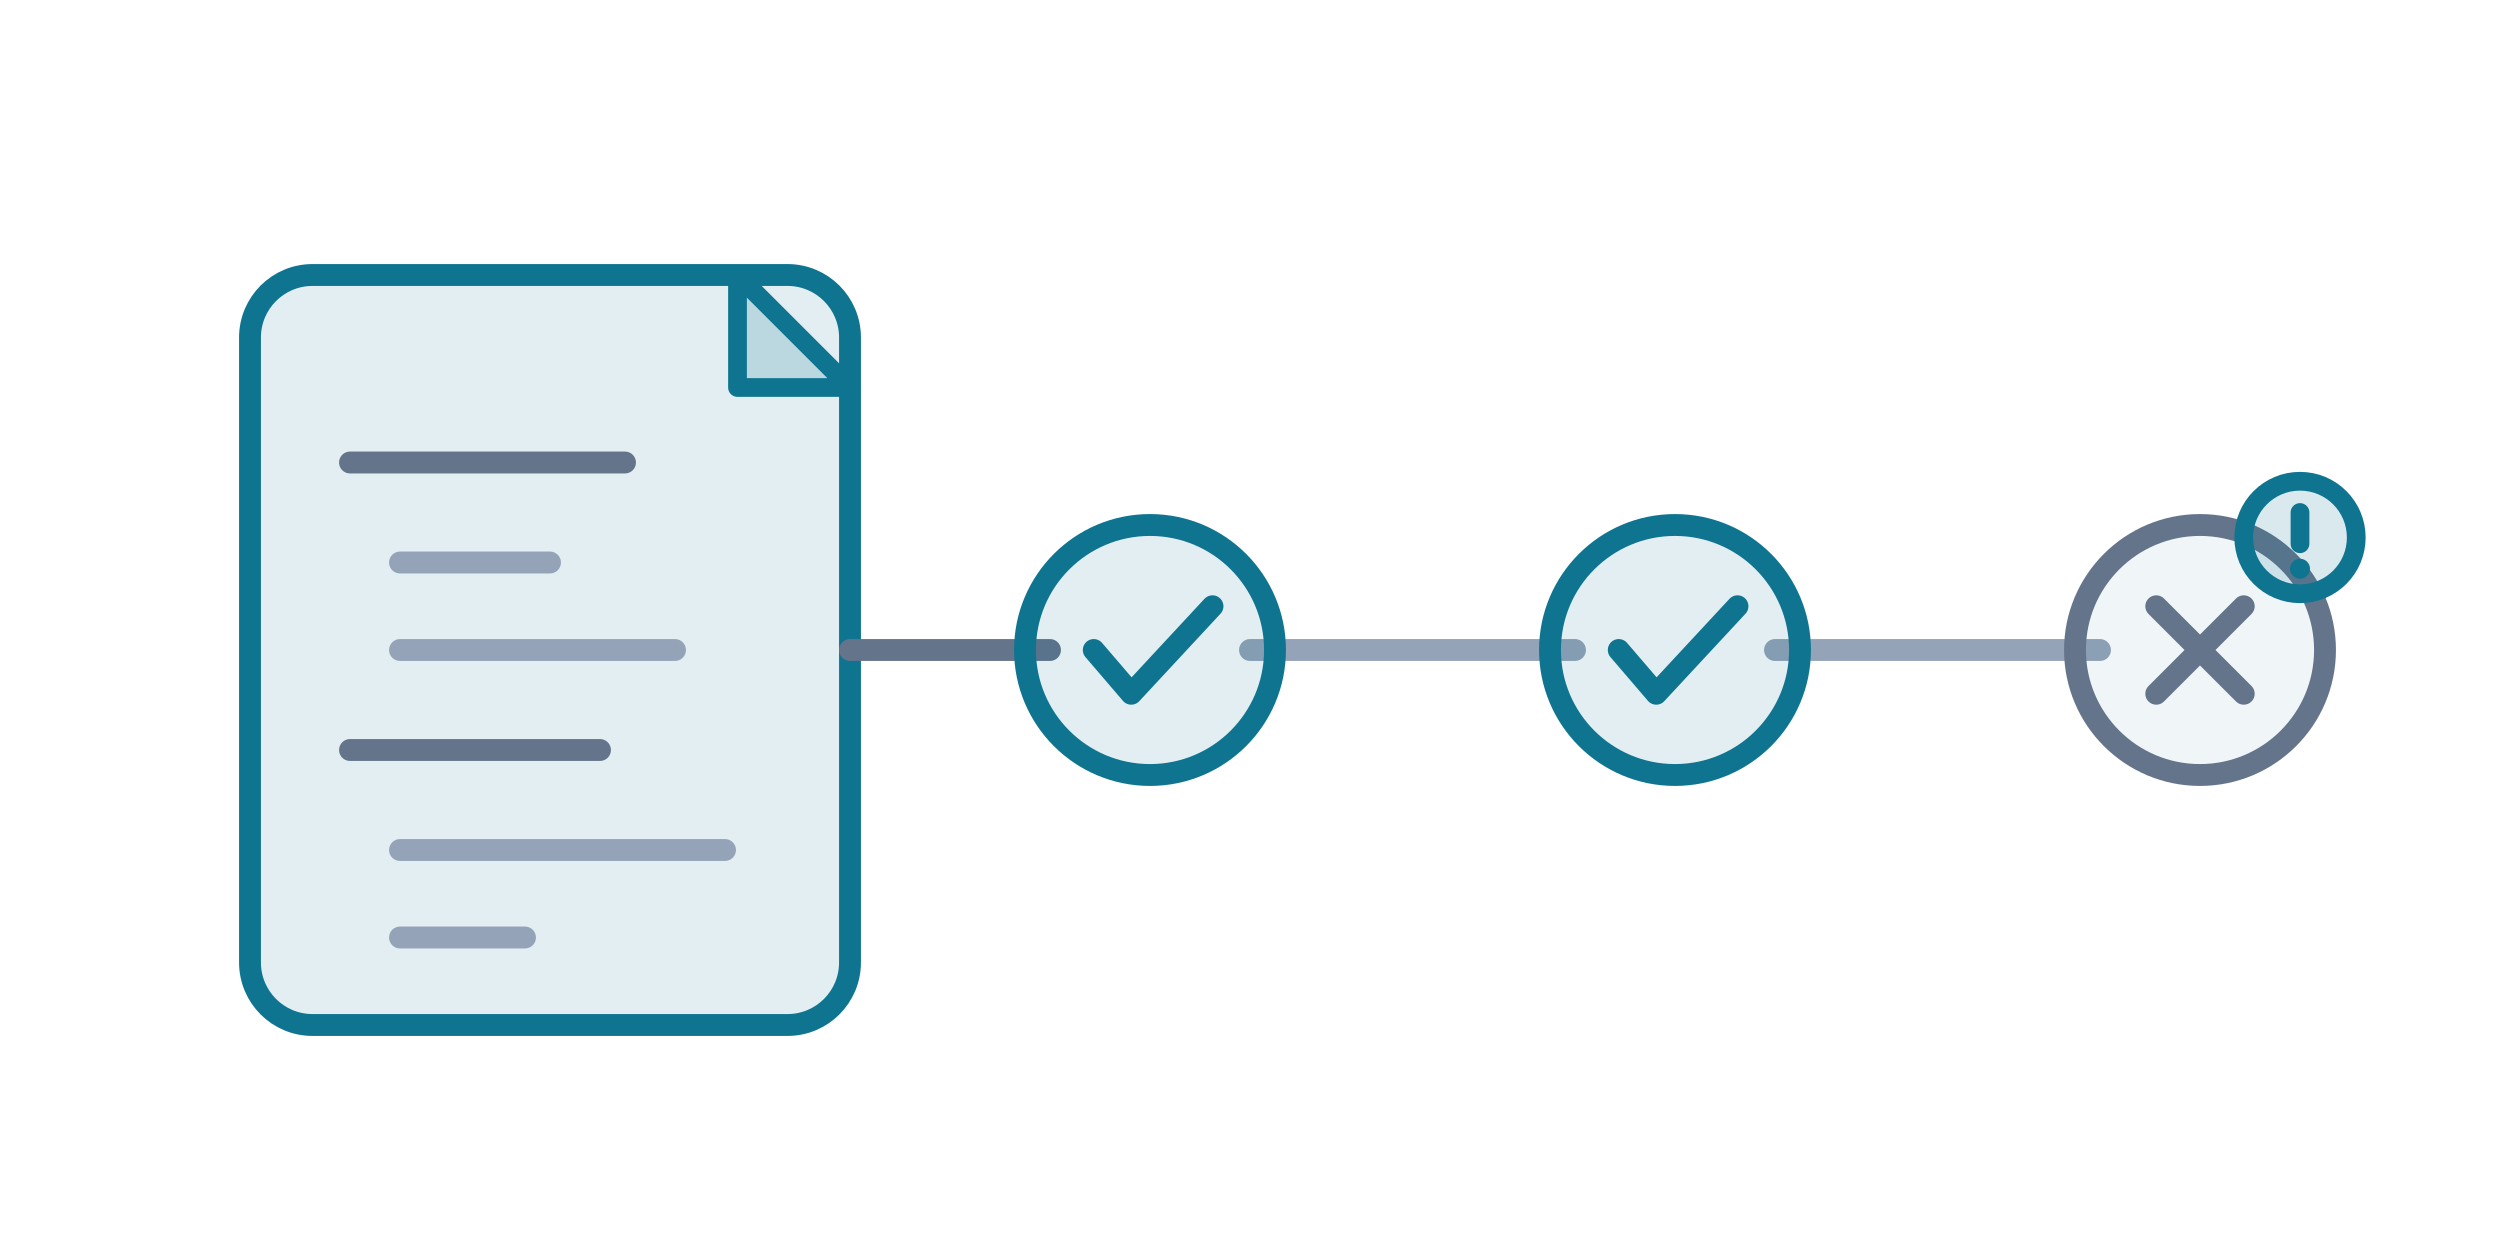
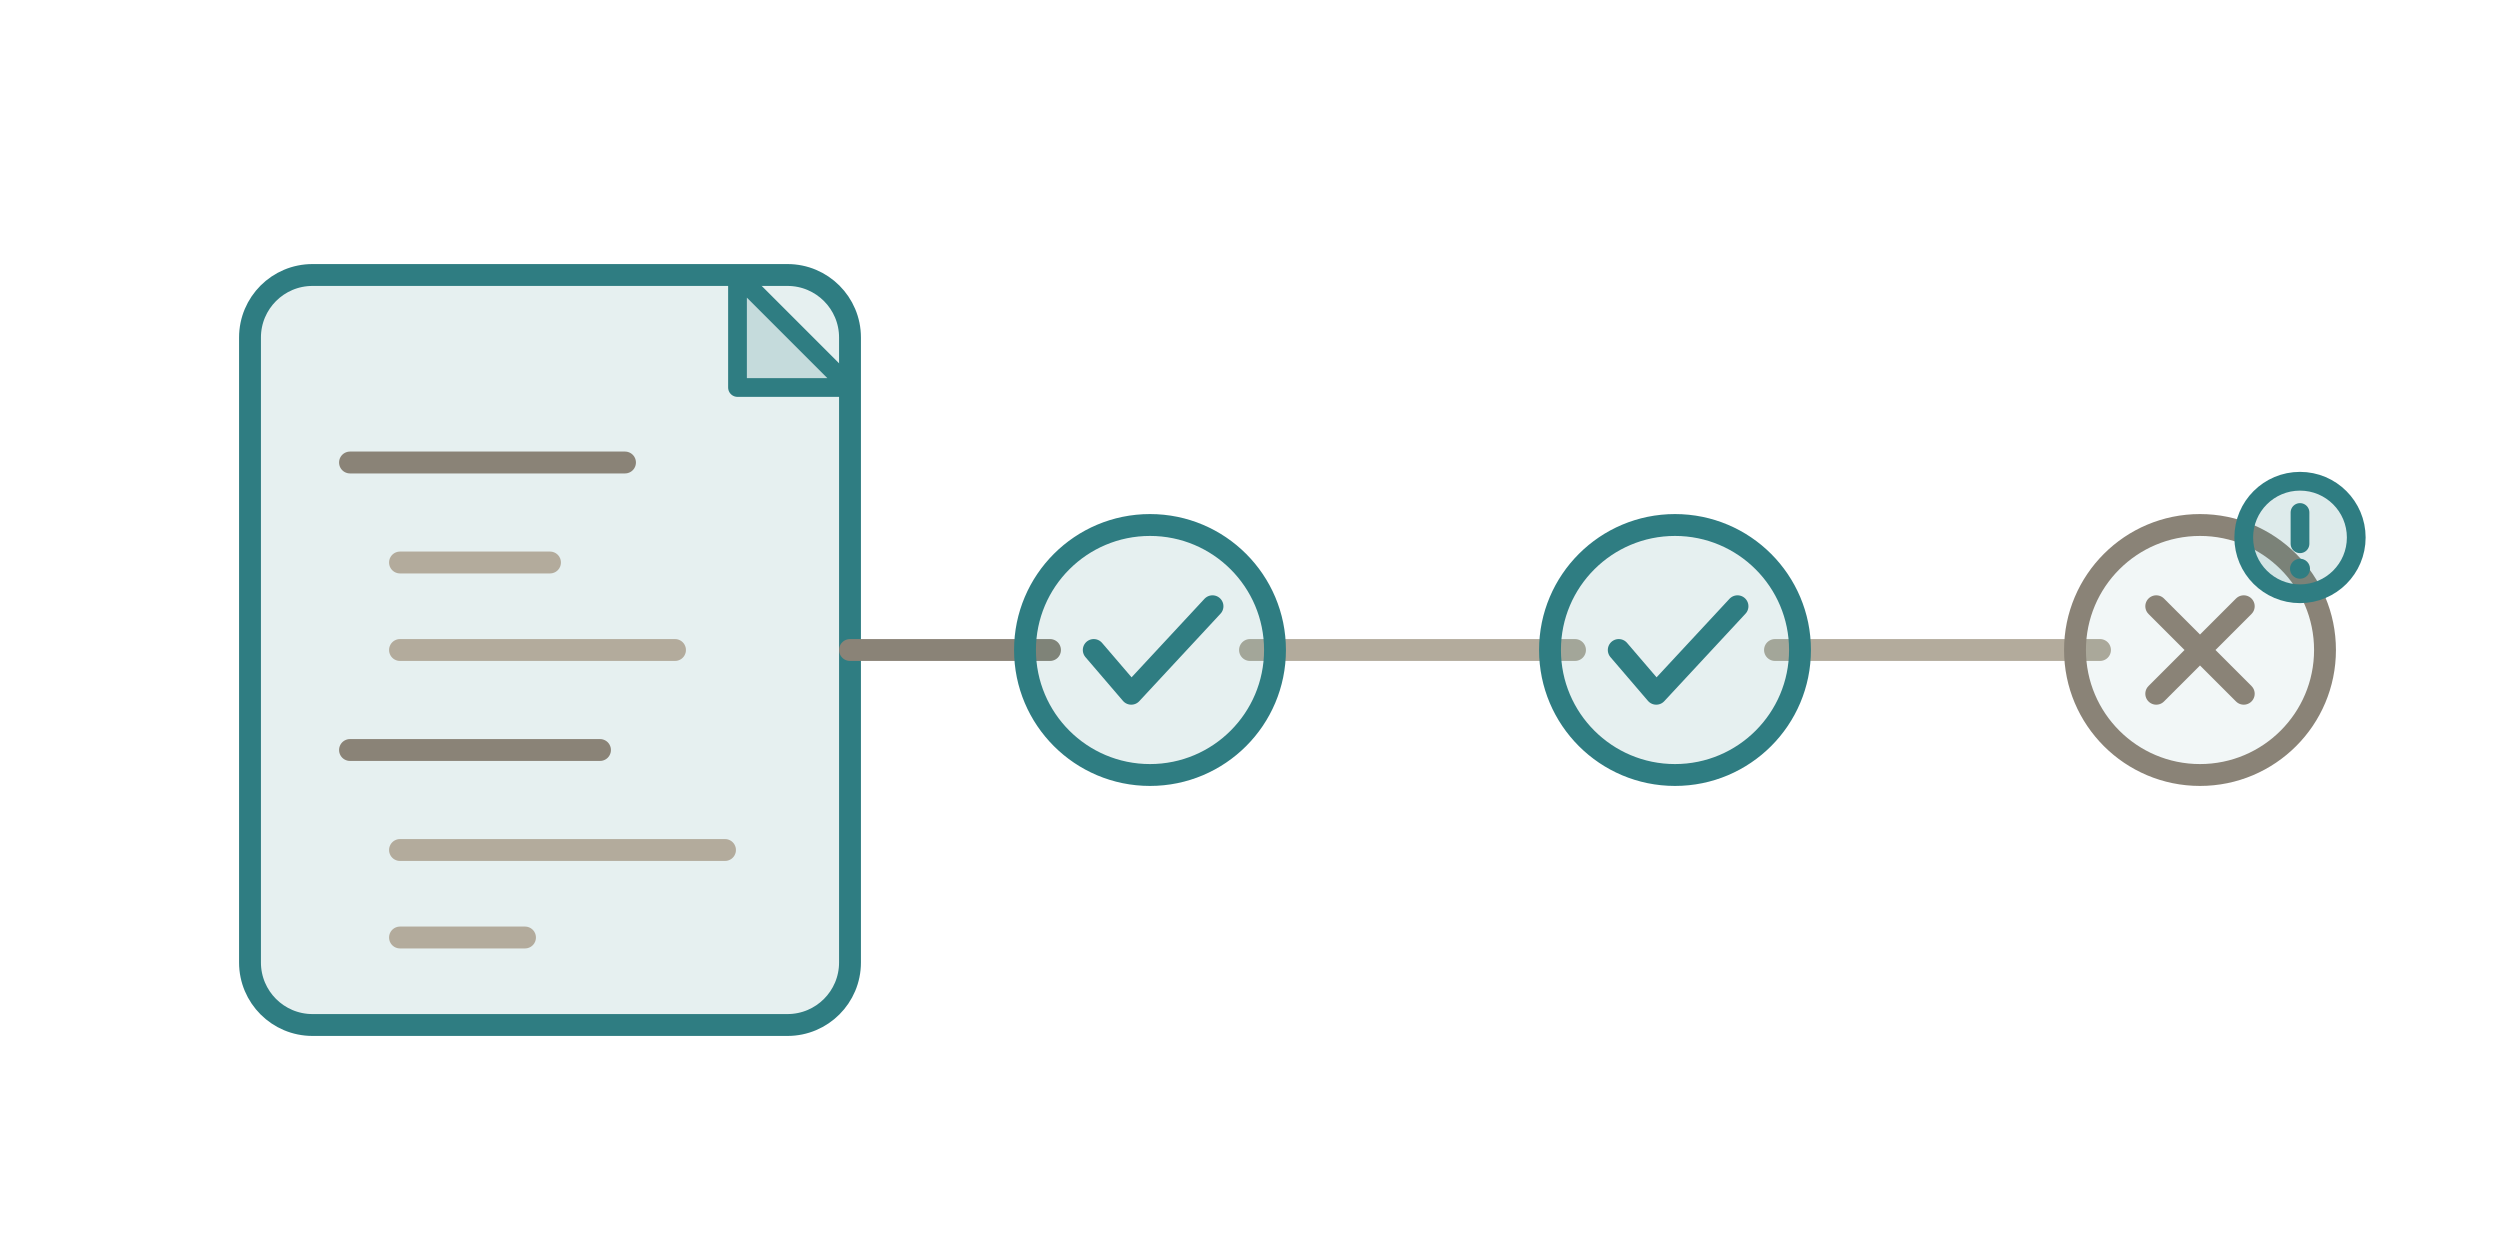
<svg xmlns="http://www.w3.org/2000/svg" viewBox="0 0 400 200" fill="none" role="img" aria-label="Illustration of the gitlab ci validator tool">
  <g stroke-linecap="round" stroke-linejoin="round">
-     <rect x="40" y="44" width="96" height="120" rx="10" fill="#0e7490" fill-opacity="0.12" stroke="#0e7490" stroke-width="3.5" />
-     <path d="M118 44 L136 62 L118 62 Z" fill="#0e7490" fill-opacity="0.18" stroke="#0e7490" stroke-width="3" />
-     <line x1="56" y1="74" x2="100" y2="74" stroke="#64748b" stroke-width="3.5" />
-     <line x1="64" y1="90" x2="88" y2="90" stroke="#94a3b8" stroke-width="3.5" />
-     <line x1="64" y1="104" x2="108" y2="104" stroke="#94a3b8" stroke-width="3.5" />
-     <line x1="56" y1="120" x2="96" y2="120" stroke="#64748b" stroke-width="3.5" />
-     <line x1="64" y1="136" x2="116" y2="136" stroke="#94a3b8" stroke-width="3.5" />
-     <line x1="64" y1="150" x2="84" y2="150" stroke="#94a3b8" stroke-width="3.5" />
+     <rect x="40" y="44" width="96" height="120" rx="10" fill="#2f7d82" fill-opacity="0.12" stroke="#2f7d82" stroke-width="3.5" />
+     <path d="M118 44 L136 62 L118 62 Z" fill="#2f7d82" fill-opacity="0.18" stroke="#2f7d82" stroke-width="3" />
+     <line x1="56" y1="74" x2="100" y2="74" stroke="#8a8377" stroke-width="3.5" />
+     <line x1="64" y1="90" x2="88" y2="90" stroke="#b3ab9c" stroke-width="3.5" />
+     <line x1="64" y1="104" x2="108" y2="104" stroke="#b3ab9c" stroke-width="3.5" />
+     <line x1="56" y1="120" x2="96" y2="120" stroke="#8a8377" stroke-width="3.5" />
+     <line x1="64" y1="136" x2="116" y2="136" stroke="#b3ab9c" stroke-width="3.5" />
+     <line x1="64" y1="150" x2="84" y2="150" stroke="#b3ab9c" stroke-width="3.5" />
  </g>
-   <path d="M136 104 L168 104" stroke="#64748b" stroke-width="3.5" stroke-linecap="round" />
+   <path d="M136 104 L168 104" stroke="#8a8377" stroke-width="3.5" stroke-linecap="round" />
  <g stroke-linecap="round" stroke-linejoin="round">
-     <line x1="200" y1="104" x2="252" y2="104" stroke="#94a3b8" stroke-width="3.5" />
-     <line x1="284" y1="104" x2="336" y2="104" stroke="#94a3b8" stroke-width="3.5" />
-     <circle cx="184" cy="104" r="20" fill="#0e7490" fill-opacity="0.12" stroke="#0e7490" stroke-width="3.5" />
-     <path d="M175 104 L181 111 L194 97" stroke="#0e7490" stroke-width="3.5" />
-     <circle cx="268" cy="104" r="20" fill="#0e7490" fill-opacity="0.12" stroke="#0e7490" stroke-width="3.5" />
-     <path d="M259 104 L265 111 L278 97" stroke="#0e7490" stroke-width="3.5" />
-     <circle cx="352" cy="104" r="20" fill="#0e7490" fill-opacity="0.06" stroke="#64748b" stroke-width="3.5" />
-     <path d="M345 97 L359 111 M359 97 L345 111" stroke="#64748b" stroke-width="3.5" />
+     <line x1="200" y1="104" x2="252" y2="104" stroke="#b3ab9c" stroke-width="3.5" />
+     <line x1="284" y1="104" x2="336" y2="104" stroke="#b3ab9c" stroke-width="3.5" />
+     <circle cx="184" cy="104" r="20" fill="#2f7d82" fill-opacity="0.12" stroke="#2f7d82" stroke-width="3.5" />
+     <path d="M175 104 L181 111 L194 97" stroke="#2f7d82" stroke-width="3.5" />
+     <circle cx="268" cy="104" r="20" fill="#2f7d82" fill-opacity="0.12" stroke="#2f7d82" stroke-width="3.5" />
+     <path d="M259 104 L265 111 L278 97" stroke="#2f7d82" stroke-width="3.5" />
+     <circle cx="352" cy="104" r="20" fill="#2f7d82" fill-opacity="0.06" stroke="#8a8377" stroke-width="3.5" />
+     <path d="M345 97 L359 111 M359 97 L345 111" stroke="#8a8377" stroke-width="3.5" />
  </g>
  <g stroke-linecap="round" stroke-linejoin="round">
-     <circle cx="368" cy="86" r="9" fill="#0e7490" fill-opacity="0.16" stroke="#0e7490" stroke-width="3" />
-     <line x1="368" y1="82" x2="368" y2="87" stroke="#0e7490" stroke-width="3" />
-     <circle cx="368" cy="91" r="0.8" fill="#0e7490" stroke="#0e7490" stroke-width="1.6" />
+     <circle cx="368" cy="86" r="9" fill="#2f7d82" fill-opacity="0.16" stroke="#2f7d82" stroke-width="3" />
+     <line x1="368" y1="82" x2="368" y2="87" stroke="#2f7d82" stroke-width="3" />
+     <circle cx="368" cy="91" r="0.8" fill="#2f7d82" stroke="#2f7d82" stroke-width="1.6" />
  </g>
</svg>
